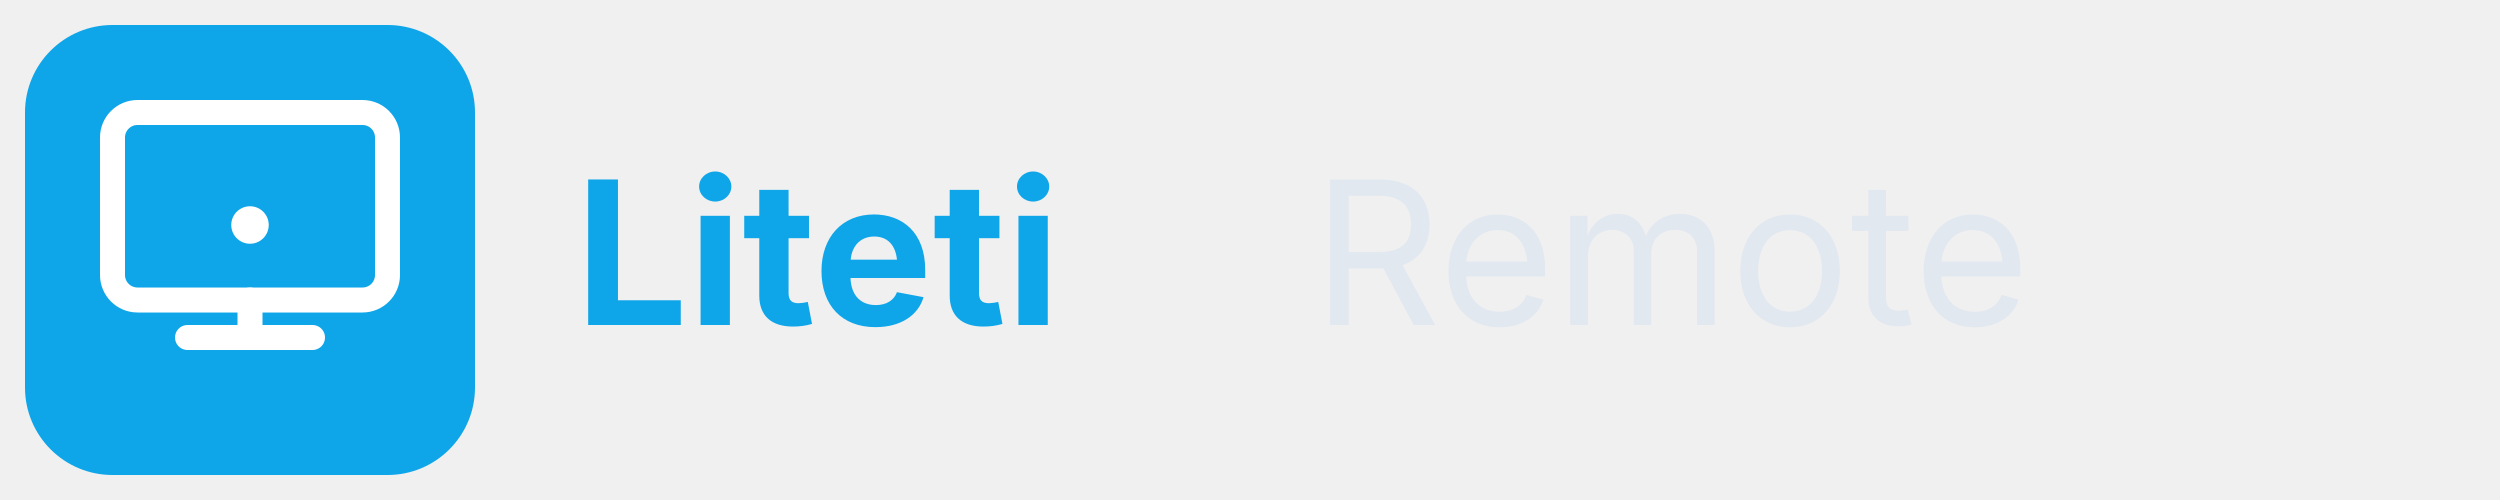
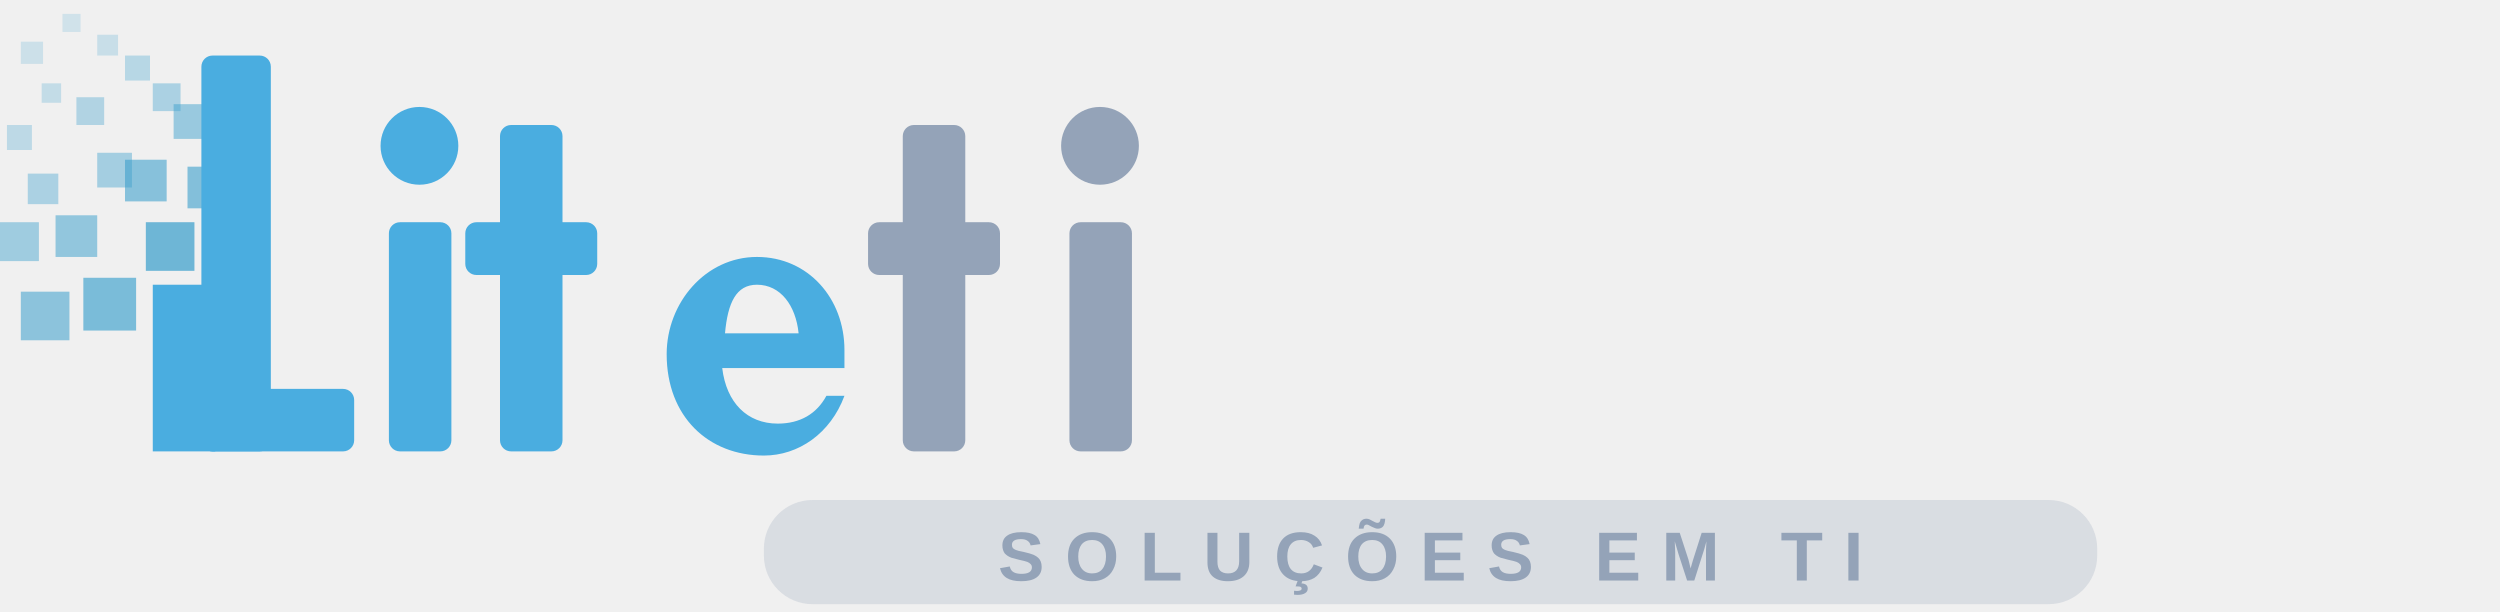
- <svg xmlns="http://www.w3.org/2000/svg" viewBox="0 0 400 80">
-   <rect x="4" y="4" width="72" height="72" rx="14" fill="#0ea5e9" />
-   <rect x="18" y="18" width="44" height="30" rx="4" fill="none" stroke="white" stroke-width="4" />
-   <line x1="40" y1="48" x2="40" y2="54" stroke="white" stroke-width="4" stroke-linecap="round" />
-   <line x1="30" y1="54" x2="50" y2="54" stroke="white" stroke-width="4" stroke-linecap="round" />
-   <circle cx="40" cy="36" r="3" fill="white" />
-   <text x="92" y="52" font-family="Inter, system-ui, sans-serif" font-size="32" font-weight="700" fill="#0ea5e9">Liteti</text>
-   <text x="210" y="52" font-family="Inter, system-ui, sans-serif" font-size="32" font-weight="400" fill="#e2e8f0">Remote</text>
+ <svg xmlns="http://www.w3.org/2000/svg" width="180" height="44" viewBox="0 0 180 44" fill="none">
+   <rect x="1.5" y="3" width="1.6" height="1.6" fill="#3B9FCC" opacity="0.2" />
+   <rect x="4.5" y="1" width="1.3" height="1.3" fill="#3B9FCC" opacity="0.18" />
+   <rect x="3" y="6" width="1.4" height="1.4" fill="#3B9FCC" opacity="0.25" />
+   <rect x="7" y="2.5" width="1.5" height="1.5" fill="#3B9FCC" opacity="0.22" />
+   <rect x="0.5" y="9" width="1.8" height="1.8" fill="#3B9FCC" opacity="0.28" />
+   <rect x="5.5" y="7" width="2" height="2" fill="#3B9FCC" opacity="0.35" />
+   <rect x="9" y="4" width="1.8" height="1.8" fill="#3B9FCC" opacity="0.32" />
+   <rect x="2" y="12.5" width="2.2" height="2.2" fill="#3B9FCC" opacity="0.38" />
+   <rect x="7" y="11" width="2.5" height="2.5" fill="#3B9FCC" opacity="0.42" />
+   <rect x="11" y="6" width="2" height="2" fill="#3B9FCC" opacity="0.38" />
+   <rect x="0" y="16" width="2.8" height="2.8" fill="#3B9FCC" opacity="0.45" />
+   <rect x="4" y="15.5" width="3" height="3" fill="#3B9FCC" opacity="0.52" />
+   <rect x="9" y="11.5" width="3" height="3" fill="#3B9FCC" opacity="0.58" />
+   <rect x="12.5" y="7.5" width="2.5" height="2.5" fill="#3B9FCC" opacity="0.48" />
+   <rect x="1.5" y="21" width="3.5" height="3.5" fill="#3B9FCC" opacity="0.55" />
+   <rect x="6" y="20" width="3.8" height="3.8" fill="#3B9FCC" opacity="0.65" />
+   <rect x="10.5" y="16" width="3.5" height="3.5" fill="#3B9FCC" opacity="0.72" />
+   <rect x="13.5" y="12" width="3" height="3" fill="#3B9FCC" opacity="0.6" />
+   <rect x="11" y="20.5" width="4.5" height="12" fill="#4AADE0" />
+   <rect x="14.5" y="4" width="5" height="28.5" rx="0.8" fill="#4AADE0" />
+   <rect x="14.5" y="28" width="11" height="4.5" rx="0.8" fill="#4AADE0" />
+   <rect x="28" y="16" width="4.5" height="16.5" rx="0.8" fill="#4AADE0" />
+   <circle cx="30.2" cy="10.5" r="2.8" fill="#4AADE0" />
+   <rect x="36" y="9" width="4.5" height="23.5" rx="0.8" fill="#4AADE0" />
+   <rect x="33.5" y="16" width="9.5" height="3.8" rx="0.8" fill="#4AADE0" />
+   <path d="M48 25.5C48 21.8 50.8 18.5 54.5 18.5C58.2 18.5 60.8 21.5 60.8 25.2V26.5H52C52.3 29 53.8 30.5 56 30.5C57.6 30.5 58.8 29.8 59.5 28.5H60.8C59.8 31.2 57.5 32.8 55 32.8C51 32.8 48 30 48 25.5ZM52.2 24H57.5C57.3 22 56.2 20.5 54.5 20.5C53 20.5 52.4 21.8 52.2 24Z" fill="#4AADE0" />
+   <rect x="65" y="9" width="4.5" height="23.5" rx="0.8" fill="#94A3B8" />
+   <rect x="62.5" y="16" width="9.5" height="3.8" rx="0.8" fill="#94A3B8" />
+   <rect x="77" y="16" width="4.5" height="16.5" rx="0.8" fill="#94A3B8" />
+   <circle cx="79.2" cy="10.5" r="2.8" fill="#94A3B8" />
+   <rect x="55" y="36" width="96" height="7.5" rx="3.5" fill="#94A3B8" opacity="0.25" />
+   <text x="103" y="41.8" font-family="system-ui, -apple-system, Arial, sans-serif" font-size="5" font-weight="700" fill="#94A3B8" text-anchor="middle" letter-spacing="1.5">SOLUÇÕES EM TI</text>
</svg>
